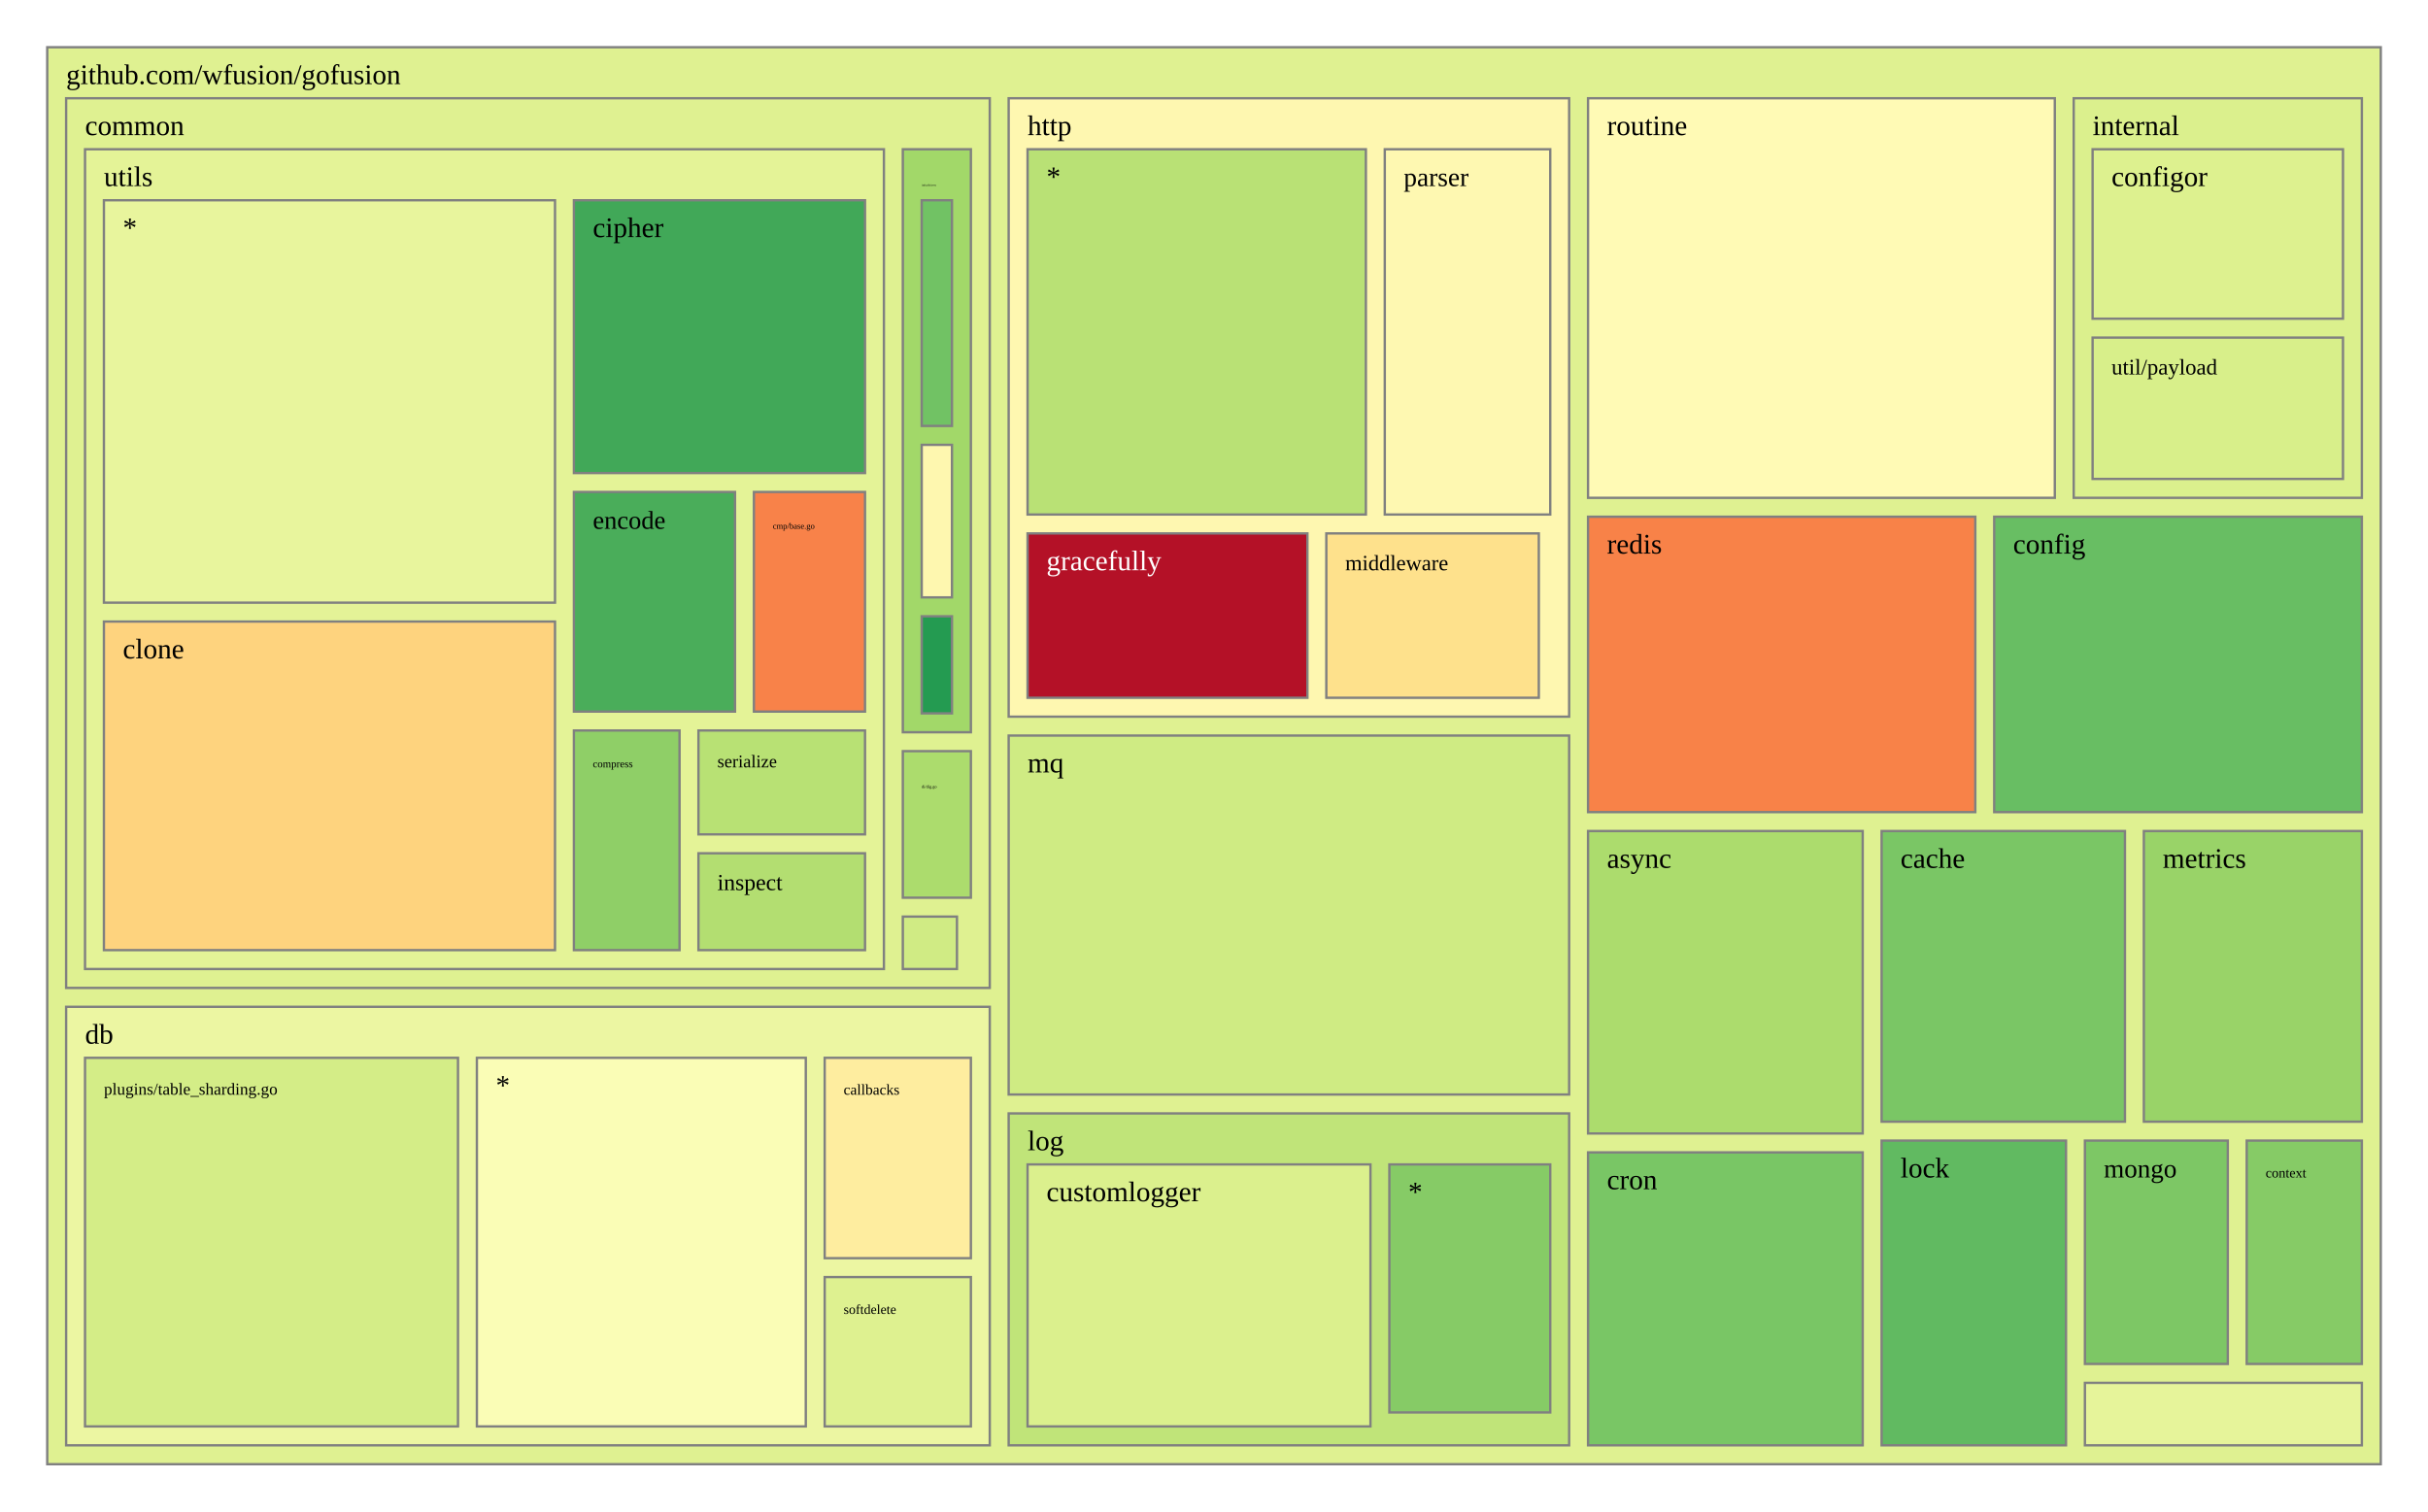
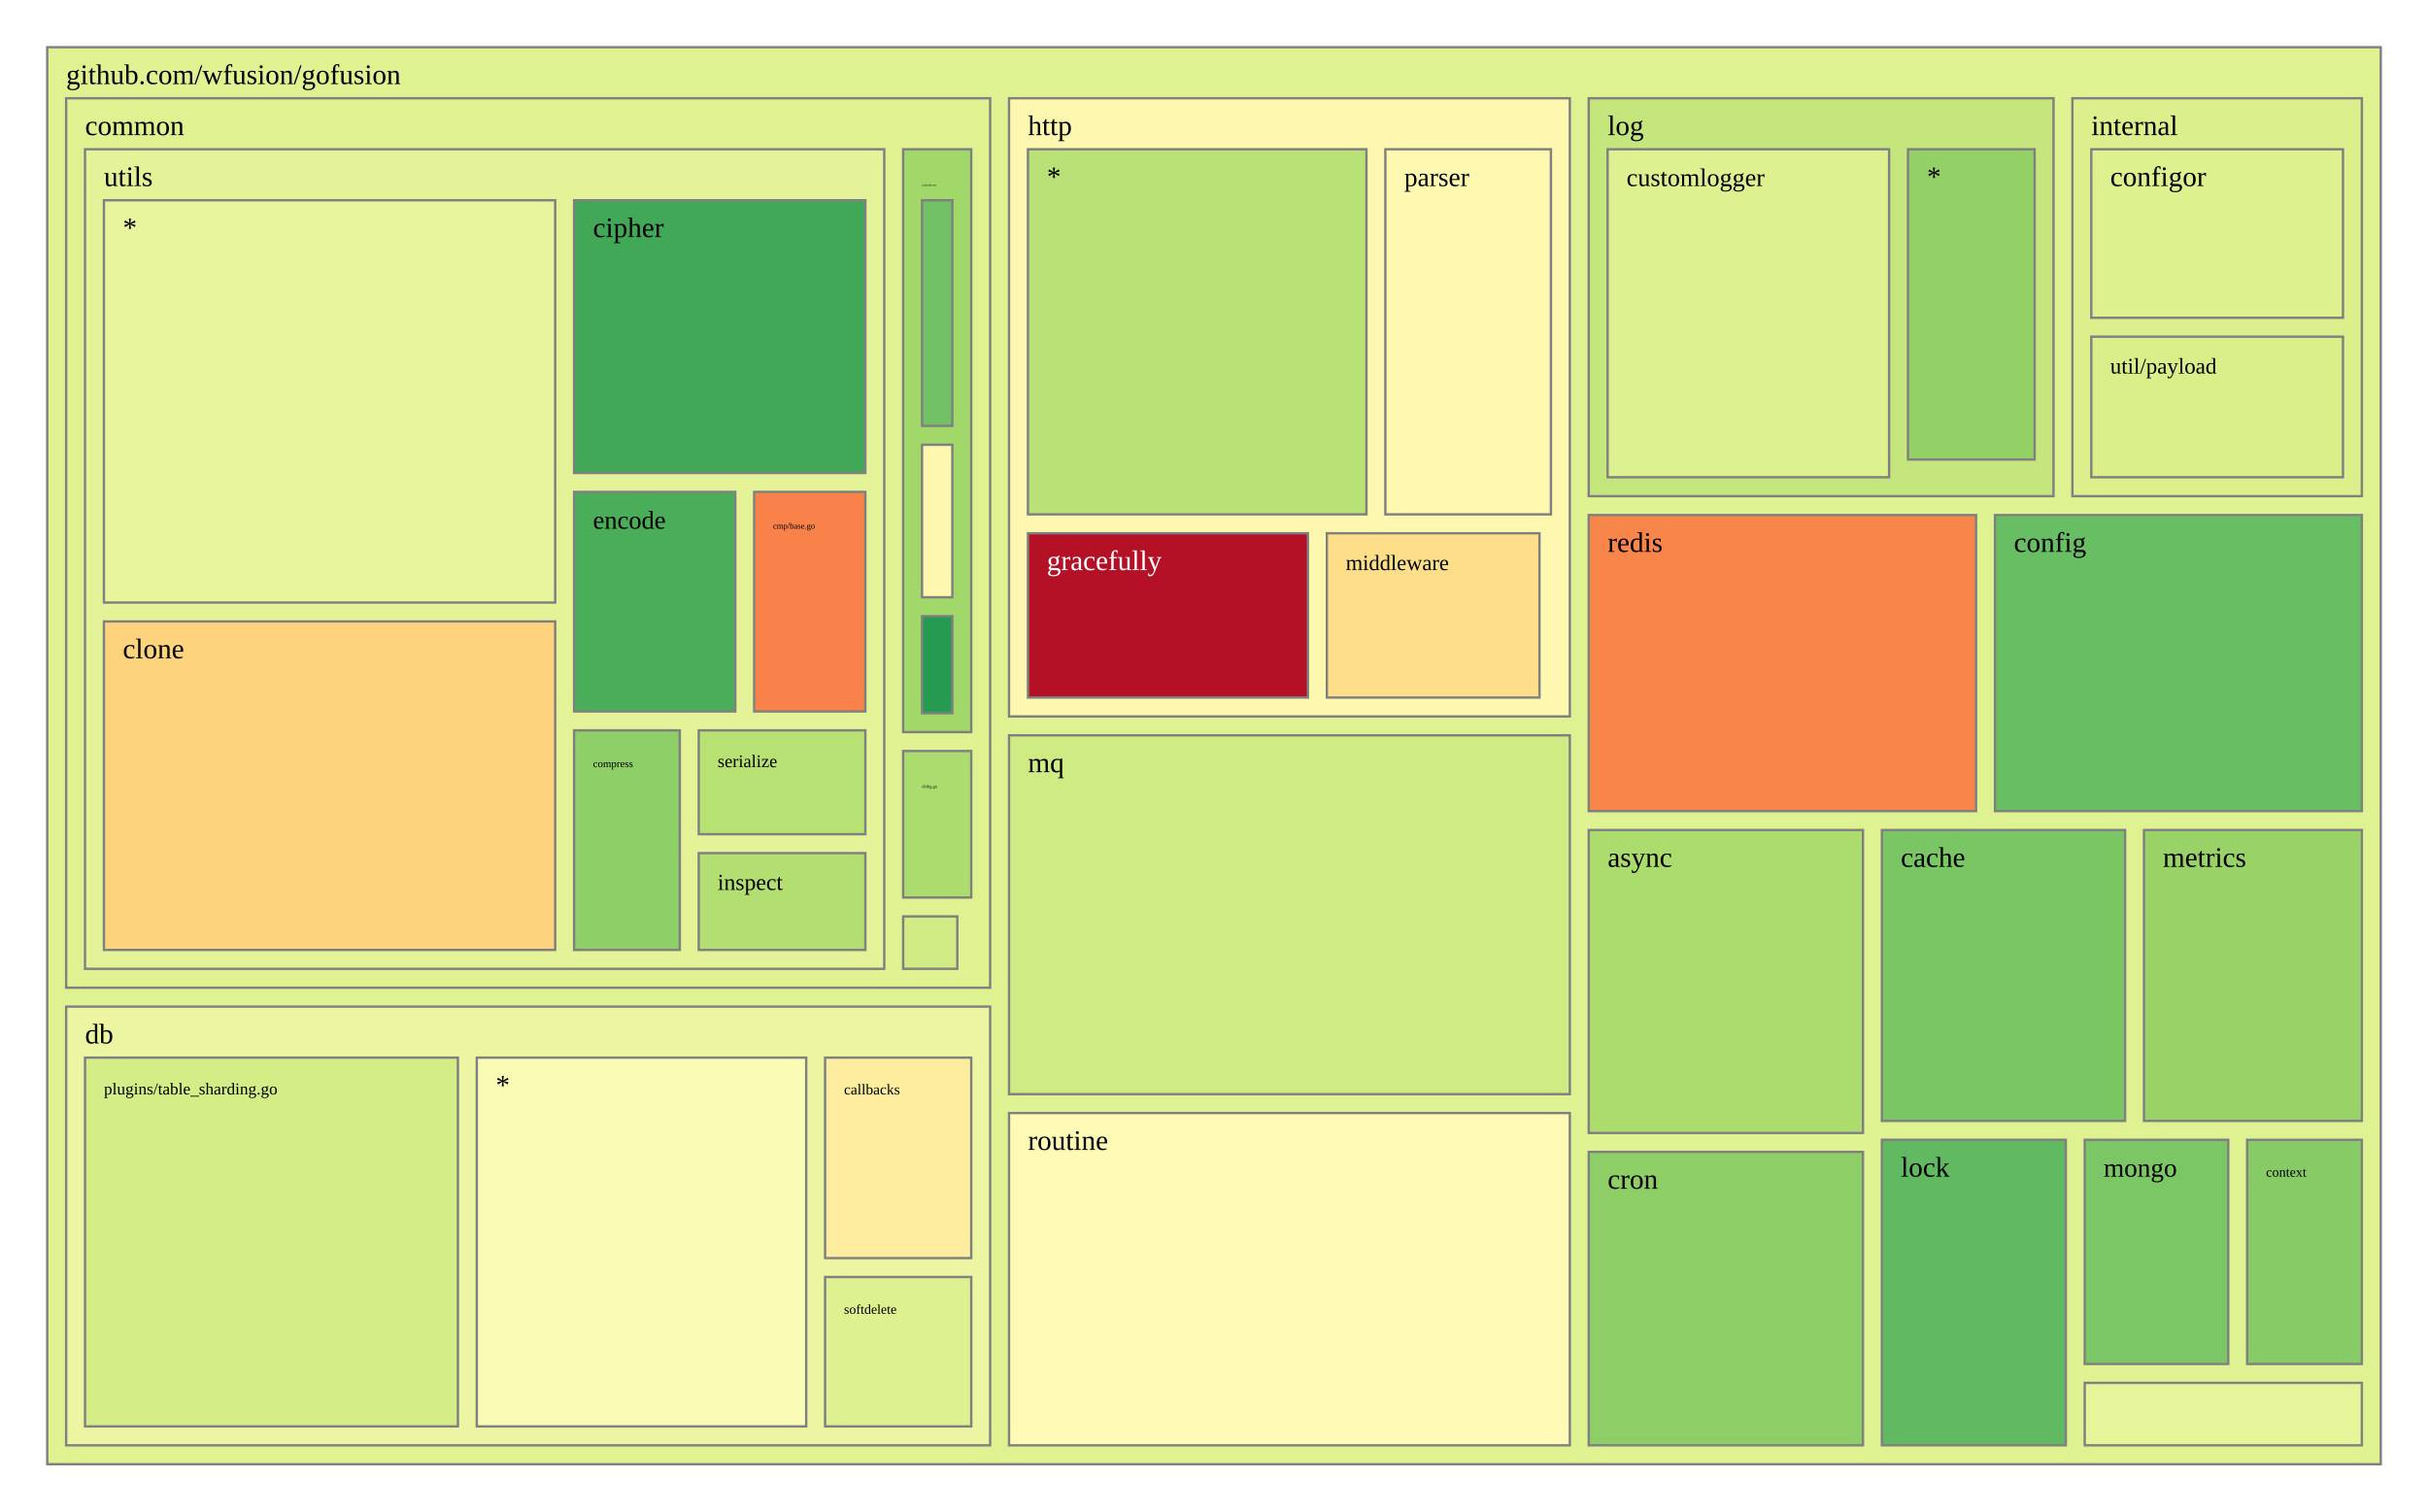
<svg xmlns="http://www.w3.org/2000/svg" viewBox="0 0 1028 640" style="background: white none repeat scroll 0% 0%;">
  <g>
-     <rect x="20" y="20" width="988" height="600" style="fill: rgba(223, 241, 145, 65535);opacity:1;fill-opacity:1;stroke:rgba(128,128,128,65535);stroke-width:1px;stroke-opacity:1;" />
+     <rect x="20" y="20" width="988" height="600" style="fill: rgba(223, 242, 146, 65535);opacity:1;fill-opacity:1;stroke:rgba(128,128,128,65535);stroke-width:1px;stroke-opacity:1;" />
    <text data-notex="1" text-anchor="start" transform="translate(28,35.6) scale(1)" style="font-family: Open Sans, verdana, arial, sans-serif !important; font-size: 12px; fill: rgb(0, 0, 0, 65535); fill-opacity: 1; white-space: pre;" data-math="N">github.com/wfusion/gofusion</text>
  </g>
  <g>
-     <rect x="672.367" y="351.884" width="116.295" height="128.077" style="fill: rgba(172, 220, 109, 65535);opacity:1;fill-opacity:1;stroke:rgba(128,128,128,65535);stroke-width:1px;stroke-opacity:1;" />
-     <text data-notex="1" text-anchor="start" transform="translate(680.3669,367.4844) scale(1)" style="font-family: Open Sans, verdana, arial, sans-serif !important; font-size: 12px; fill: rgb(0, 0, 0, 65535); fill-opacity: 1; white-space: pre;" data-math="N">async</text>
+     <rect x="672.655" y="351.457" width="116.119" height="128.294" style="fill: rgba(172, 220, 109, 65535);opacity:1;fill-opacity:1;stroke:rgba(128,128,128,65535);stroke-width:1px;stroke-opacity:1;" />
+     <text data-notex="1" text-anchor="start" transform="translate(680.6546,367.0571) scale(1)" style="font-family: Open Sans, verdana, arial, sans-serif !important; font-size: 12px; fill: rgb(0, 0, 0, 65535); fill-opacity: 1; white-space: pre;" data-math="N">async</text>
  </g>
  <g>
-     <rect x="796.662" y="351.884" width="103.029" height="123.089" style="fill: rgba(122, 198, 101, 65535);opacity:1;fill-opacity:1;stroke:rgba(128,128,128,65535);stroke-width:1px;stroke-opacity:1;" />
-     <text data-notex="1" text-anchor="start" transform="translate(804.6616,367.4844) scale(1)" style="font-family: Open Sans, verdana, arial, sans-serif !important; font-size: 12px; fill: rgb(0, 0, 0, 65535); fill-opacity: 1; white-space: pre;" data-math="N">cache</text>
+     <rect x="796.774" y="351.457" width="102.97" height="123.182" style="fill: rgba(122, 198, 101, 65535);opacity:1;fill-opacity:1;stroke:rgba(128,128,128,65535);stroke-width:1px;stroke-opacity:1;" />
+     <text data-notex="1" text-anchor="start" transform="translate(804.7735,367.0571) scale(1)" style="font-family: Open Sans, verdana, arial, sans-serif !important; font-size: 12px; fill: rgb(0, 0, 0, 65535); fill-opacity: 1; white-space: pre;" data-math="N">cache</text>
  </g>
  <g>
-     <rect x="28" y="41.6" width="391.063" height="376.72" style="fill: rgba(223, 241, 145, 65535);opacity:1;fill-opacity:1;stroke:rgba(128,128,128,65535);stroke-width:1px;stroke-opacity:1;" />
+     <rect x="28" y="41.6" width="391.221" height="376.636" style="fill: rgba(223, 241, 145, 65535);opacity:1;fill-opacity:1;stroke:rgba(128,128,128,65535);stroke-width:1px;stroke-opacity:1;" />
    <text data-notex="1" text-anchor="start" transform="translate(36,57.2) scale(1)" style="font-family: Open Sans, verdana, arial, sans-serif !important; font-size: 12px; fill: rgb(0, 0, 0, 65535); fill-opacity: 1; white-space: pre;" data-math="N">common</text>
  </g>
  <g>
-     <rect x="844.332" y="218.799" width="155.668" height="125.086" style="fill: rgba(104, 190, 99, 65535);opacity:1;fill-opacity:1;stroke:rgba(128,128,128,65535);stroke-width:1px;stroke-opacity:1;" />
-     <text data-notex="1" text-anchor="start" transform="translate(852.3317,234.3986) scale(1)" style="font-family: Open Sans, verdana, arial, sans-serif !important; font-size: 12px; fill: rgb(0, 0, 0, 65535); fill-opacity: 1; white-space: pre;" data-math="N">config</text>
+     <rect x="844.656" y="218.084" width="155.344" height="125.373" style="fill: rgba(104, 190, 99, 65535);opacity:1;fill-opacity:1;stroke:rgba(128,128,128,65535);stroke-width:1px;stroke-opacity:1;" />
+     <text data-notex="1" text-anchor="start" transform="translate(852.6556,233.6839) scale(1)" style="font-family: Open Sans, verdana, arial, sans-serif !important; font-size: 12px; fill: rgb(0, 0, 0, 65535); fill-opacity: 1; white-space: pre;" data-math="N">config</text>
  </g>
  <g>
-     <rect x="951.239" y="482.974" width="48.761" height="94.569" style="fill: rgba(134, 203, 102, 65535);opacity:1;fill-opacity:1;stroke:rgba(128,128,128,65535);stroke-width:1px;stroke-opacity:1;" />
-     <text data-notex="1" text-anchor="start" transform="translate(959.2394,498.5737) scale(0.487508)" style="font-family: Open Sans, verdana, arial, sans-serif !important; font-size: 12px; fill: rgb(0, 0, 0, 65535); fill-opacity: 1; white-space: pre;" data-math="N">context</text>
+     <rect x="951.423" y="482.639" width="48.577" height="94.921" style="fill: rgba(134, 203, 102, 65535);opacity:1;fill-opacity:1;stroke:rgba(128,128,128,65535);stroke-width:1px;stroke-opacity:1;" />
+     <text data-notex="1" text-anchor="start" transform="translate(959.4231,498.2391) scale(0.484776)" style="font-family: Open Sans, verdana, arial, sans-serif !important; font-size: 12px; fill: rgb(0, 0, 0, 65535); fill-opacity: 1; white-space: pre;" data-math="N">context</text>
  </g>
  <g>
-     <rect x="672.367" y="487.961" width="116.295" height="124.039" style="fill: rgba(121, 198, 101, 65535);opacity:1;fill-opacity:1;stroke:rgba(128,128,128,65535);stroke-width:1px;stroke-opacity:1;" />
-     <text data-notex="1" text-anchor="start" transform="translate(680.3669,503.5611) scale(1)" style="font-family: Open Sans, verdana, arial, sans-serif !important; font-size: 12px; fill: rgb(0, 0, 0, 65535); fill-opacity: 1; white-space: pre;" data-math="N">cron</text>
+     <rect x="672.655" y="487.751" width="116.119" height="124.249" style="fill: rgba(141, 206, 103, 65535);opacity:1;fill-opacity:1;stroke:rgba(128,128,128,65535);stroke-width:1px;stroke-opacity:1;" />
+     <text data-notex="1" text-anchor="start" transform="translate(680.6546,503.3507) scale(1)" style="font-family: Open Sans, verdana, arial, sans-serif !important; font-size: 12px; fill: rgb(0, 0, 0, 65535); fill-opacity: 1; white-space: pre;" data-math="N">cron</text>
  </g>
  <g>
-     <rect x="28" y="426.32" width="391.063" height="185.68" style="fill: rgba(236, 246, 162, 65535);opacity:1;fill-opacity:1;stroke:rgba(128,128,128,65535);stroke-width:1px;stroke-opacity:1;" />
-     <text data-notex="1" text-anchor="start" transform="translate(36,441.9196) scale(1)" style="font-family: Open Sans, verdana, arial, sans-serif !important; font-size: 12px; fill: rgb(0, 0, 0, 65535); fill-opacity: 1; white-space: pre;" data-math="N">db</text>
+     <rect x="28" y="426.236" width="391.221" height="185.764" style="fill: rgba(236, 246, 162, 65535);opacity:1;fill-opacity:1;stroke:rgba(128,128,128,65535);stroke-width:1px;stroke-opacity:1;" />
+     <text data-notex="1" text-anchor="start" transform="translate(36,441.836) scale(1)" style="font-family: Open Sans, verdana, arial, sans-serif !important; font-size: 12px; fill: rgb(0, 0, 0, 65535); fill-opacity: 1; white-space: pre;" data-math="N">db</text>
  </g>
  <g>
-     <rect x="427.063" y="41.6" width="237.304" height="261.865" style="fill: rgba(254, 247, 176, 65535);opacity:1;fill-opacity:1;stroke:rgba(128,128,128,65535);stroke-width:1px;stroke-opacity:1;" />
-     <text data-notex="1" text-anchor="start" transform="translate(435.0632,57.2) scale(1)" style="font-family: Open Sans, verdana, arial, sans-serif !important; font-size: 12px; fill: rgb(0, 0, 0, 65535); fill-opacity: 1; white-space: pre;" data-math="N">http</text>
+     <rect x="427.221" y="41.6" width="237.434" height="261.77" style="fill: rgba(254, 247, 176, 65535);opacity:1;fill-opacity:1;stroke:rgba(128,128,128,65535);stroke-width:1px;stroke-opacity:1;" />
+     <text data-notex="1" text-anchor="start" transform="translate(435.2207,57.2) scale(1)" style="font-family: Open Sans, verdana, arial, sans-serif !important; font-size: 12px; fill: rgb(0, 0, 0, 65535); fill-opacity: 1; white-space: pre;" data-math="N">http</text>
  </g>
  <g>
-     <rect x="882.735" y="585.543" width="117.265" height="26.457" style="fill: rgba(230, 244, 154, 65535);opacity:1;fill-opacity:1;stroke:rgba(128,128,128,65535);stroke-width:1px;stroke-opacity:1;" />
+     <rect x="882.653" y="585.56" width="117.347" height="26.44" style="fill: rgba(230, 244, 154, 65535);opacity:1;fill-opacity:1;stroke:rgba(128,128,128,65535);stroke-width:1px;stroke-opacity:1;" />
  </g>
  <g>
-     <rect x="877.995" y="41.6" width="122.005" height="169.199" style="fill: rgba(219, 240, 141, 65535);opacity:1;fill-opacity:1;stroke:rgba(128,128,128,65535);stroke-width:1px;stroke-opacity:1;" />
-     <text data-notex="1" text-anchor="start" transform="translate(885.9953,57.2) scale(1)" style="font-family: Open Sans, verdana, arial, sans-serif !important; font-size: 12px; fill: rgb(0, 0, 0, 65535); fill-opacity: 1; white-space: pre;" data-math="N">internal</text>
+     <rect x="877.446" y="41.6" width="122.554" height="168.484" style="fill: rgba(219, 240, 141, 65535);opacity:1;fill-opacity:1;stroke:rgba(128,128,128,65535);stroke-width:1px;stroke-opacity:1;" />
+     <text data-notex="1" text-anchor="start" transform="translate(885.4457,57.2) scale(1)" style="font-family: Open Sans, verdana, arial, sans-serif !important; font-size: 12px; fill: rgb(0, 0, 0, 65535); fill-opacity: 1; white-space: pre;" data-math="N">internal</text>
  </g>
  <g>
-     <rect x="796.662" y="482.974" width="78.074" height="129.026" style="fill: rgba(97, 186, 97, 65535);opacity:1;fill-opacity:1;stroke:rgba(128,128,128,65535);stroke-width:1px;stroke-opacity:1;" />
-     <text data-notex="1" text-anchor="start" transform="translate(804.6616,498.5737) scale(1)" style="font-family: Open Sans, verdana, arial, sans-serif !important; font-size: 12px; fill: rgb(0, 0, 0, 65535); fill-opacity: 1; white-space: pre;" data-math="N">lock</text>
+     <rect x="796.774" y="482.639" width="77.879" height="129.361" style="fill: rgba(97, 186, 97, 65535);opacity:1;fill-opacity:1;stroke:rgba(128,128,128,65535);stroke-width:1px;stroke-opacity:1;" />
+     <text data-notex="1" text-anchor="start" transform="translate(804.7735,498.2391) scale(1)" style="font-family: Open Sans, verdana, arial, sans-serif !important; font-size: 12px; fill: rgb(0, 0, 0, 65535); fill-opacity: 1; white-space: pre;" data-math="N">lock</text>
  </g>
  <g>
-     <rect x="427.063" y="471.461" width="237.304" height="140.539" style="fill: rgba(192, 228, 121, 65535);opacity:1;fill-opacity:1;stroke:rgba(128,128,128,65535);stroke-width:1px;stroke-opacity:1;" />
-     <text data-notex="1" text-anchor="start" transform="translate(435.0632,487.0615) scale(1)" style="font-family: Open Sans, verdana, arial, sans-serif !important; font-size: 12px; fill: rgb(0, 0, 0, 65535); fill-opacity: 1; white-space: pre;" data-math="N">log</text>
+     <rect x="672.655" y="41.6" width="196.791" height="168.484" style="fill: rgba(197, 230, 125, 65535);opacity:1;fill-opacity:1;stroke:rgba(128,128,128,65535);stroke-width:1px;stroke-opacity:1;" />
+     <text data-notex="1" text-anchor="start" transform="translate(680.6546,57.2) scale(1)" style="font-family: Open Sans, verdana, arial, sans-serif !important; font-size: 12px; fill: rgb(0, 0, 0, 65535); fill-opacity: 1; white-space: pre;" data-math="N">log</text>
  </g>
  <g>
-     <rect x="907.691" y="351.884" width="92.309" height="123.089" style="fill: rgba(153, 211, 104, 65535);opacity:1;fill-opacity:1;stroke:rgba(128,128,128,65535);stroke-width:1px;stroke-opacity:1;" />
-     <text data-notex="1" text-anchor="start" transform="translate(915.6908,367.4844) scale(1)" style="font-family: Open Sans, verdana, arial, sans-serif !important; font-size: 12px; fill: rgb(0, 0, 0, 65535); fill-opacity: 1; white-space: pre;" data-math="N">metrics</text>
+     <rect x="907.744" y="351.457" width="92.256" height="123.182" style="fill: rgba(153, 211, 104, 65535);opacity:1;fill-opacity:1;stroke:rgba(128,128,128,65535);stroke-width:1px;stroke-opacity:1;" />
+     <text data-notex="1" text-anchor="start" transform="translate(915.744,367.0571) scale(1)" style="font-family: Open Sans, verdana, arial, sans-serif !important; font-size: 12px; fill: rgb(0, 0, 0, 65535); fill-opacity: 1; white-space: pre;" data-math="N">metrics</text>
  </g>
  <g>
-     <rect x="882.735" y="482.974" width="60.504" height="94.569" style="fill: rgba(125, 199, 101, 65535);opacity:1;fill-opacity:1;stroke:rgba(128,128,128,65535);stroke-width:1px;stroke-opacity:1;" />
-     <text data-notex="1" text-anchor="start" transform="translate(890.7353,498.5737) scale(0.927169)" style="font-family: Open Sans, verdana, arial, sans-serif !important; font-size: 12px; fill: rgb(0, 0, 0, 65535); fill-opacity: 1; white-space: pre;" data-math="N">mongo</text>
+     <rect x="882.653" y="482.639" width="60.77" height="94.921" style="fill: rgba(124, 199, 101, 65535);opacity:1;fill-opacity:1;stroke:rgba(128,128,128,65535);stroke-width:1px;stroke-opacity:1;" />
+     <text data-notex="1" text-anchor="start" transform="translate(890.6528,498.2391) scale(0.932714)" style="font-family: Open Sans, verdana, arial, sans-serif !important; font-size: 12px; fill: rgb(0, 0, 0, 65535); fill-opacity: 1; white-space: pre;" data-math="N">mongo</text>
  </g>
  <g>
-     <rect x="427.063" y="311.465" width="237.304" height="151.996" style="fill: rgba(207, 235, 131, 65535);opacity:1;fill-opacity:1;stroke:rgba(128,128,128,65535);stroke-width:1px;stroke-opacity:1;" />
-     <text data-notex="1" text-anchor="start" transform="translate(435.0632,327.0654) scale(1)" style="font-family: Open Sans, verdana, arial, sans-serif !important; font-size: 12px; fill: rgb(0, 0, 0, 65535); fill-opacity: 1; white-space: pre;" data-math="N">mq</text>
+     <rect x="427.221" y="311.37" width="237.434" height="151.939" style="fill: rgba(207, 235, 131, 65535);opacity:1;fill-opacity:1;stroke:rgba(128,128,128,65535);stroke-width:1px;stroke-opacity:1;" />
+     <text data-notex="1" text-anchor="start" transform="translate(435.2207,326.97) scale(1)" style="font-family: Open Sans, verdana, arial, sans-serif !important; font-size: 12px; fill: rgb(0, 0, 0, 65535); fill-opacity: 1; white-space: pre;" data-math="N">mq</text>
  </g>
  <g>
-     <rect x="672.367" y="218.799" width="163.965" height="125.086" style="fill: rgba(248, 130, 72, 65535);opacity:1;fill-opacity:1;stroke:rgba(128,128,128,65535);stroke-width:1px;stroke-opacity:1;" />
-     <text data-notex="1" text-anchor="start" transform="translate(680.3669,234.3986) scale(1)" style="font-family: Open Sans, verdana, arial, sans-serif !important; font-size: 12px; fill: rgb(0, 0, 0, 65535); fill-opacity: 1; white-space: pre;" data-math="N">redis</text>
+     <rect x="672.655" y="218.084" width="164.001" height="125.373" style="fill: rgba(248, 133, 73, 65535);opacity:1;fill-opacity:1;stroke:rgba(128,128,128,65535);stroke-width:1px;stroke-opacity:1;" />
+     <text data-notex="1" text-anchor="start" transform="translate(680.6546,233.6839) scale(1)" style="font-family: Open Sans, verdana, arial, sans-serif !important; font-size: 12px; fill: rgb(0, 0, 0, 65535); fill-opacity: 1; white-space: pre;" data-math="N">redis</text>
  </g>
  <g>
-     <rect x="672.367" y="41.6" width="197.628" height="169.199" style="fill: rgba(255, 250, 181, 65535);opacity:1;fill-opacity:1;stroke:rgba(128,128,128,65535);stroke-width:1px;stroke-opacity:1;" />
-     <text data-notex="1" text-anchor="start" transform="translate(680.3669,57.2) scale(1)" style="font-family: Open Sans, verdana, arial, sans-serif !important; font-size: 12px; fill: rgb(0, 0, 0, 65535); fill-opacity: 1; white-space: pre;" data-math="N">routine</text>
+     <rect x="427.221" y="471.309" width="237.434" height="140.691" style="fill: rgba(255, 250, 181, 65535);opacity:1;fill-opacity:1;stroke:rgba(128,128,128,65535);stroke-width:1px;stroke-opacity:1;" />
+     <text data-notex="1" text-anchor="start" transform="translate(435.2207,486.9095) scale(1)" style="font-family: Open Sans, verdana, arial, sans-serif !important; font-size: 12px; fill: rgb(0, 0, 0, 65535); fill-opacity: 1; white-space: pre;" data-math="N">routine</text>
  </g>
  <g>
-     <rect x="382.247" y="318.065" width="28.816" height="62.058" style="fill: rgba(172, 220, 109, 65535);opacity:1;fill-opacity:1;stroke:rgba(128,128,128,65535);stroke-width:1px;stroke-opacity:1;" />
-     <text data-notex="1" text-anchor="start" transform="translate(390.2471,333.6648) scale(0.148335)" style="font-family: Open Sans, verdana, arial, sans-serif !important; font-size: 12px; fill: rgb(0, 0, 0, 65535); fill-opacity: 1; white-space: pre;" data-math="N">di/dig.go</text>
+     <rect x="382.389" y="318.005" width="28.831" height="62.041" style="fill: rgba(172, 220, 109, 65535);opacity:1;fill-opacity:1;stroke:rgba(128,128,128,65535);stroke-width:1px;stroke-opacity:1;" />
+     <text data-notex="1" text-anchor="start" transform="translate(390.3894,333.6047) scale(0.14851)" style="font-family: Open Sans, verdana, arial, sans-serif !important; font-size: 12px; fill: rgb(0, 0, 0, 65535); fill-opacity: 1; white-space: pre;" data-math="N">di/dig.go</text>
  </g>
  <g>
-     <rect x="382.247" y="388.122" width="22.926" height="22.197" style="fill: rgba(208, 235, 132, 65535);opacity:1;fill-opacity:1;stroke:rgba(128,128,128,65535);stroke-width:1px;stroke-opacity:1;" />
+     <rect x="382.389" y="388.046" width="22.938" height="22.19" style="fill: rgba(208, 235, 132, 65535);opacity:1;fill-opacity:1;stroke:rgba(128,128,128,65535);stroke-width:1px;stroke-opacity:1;" />
  </g>
  <g>
-     <rect x="382.247" y="63.2" width="28.816" height="246.865" style="fill: rgba(162, 216, 105, 65535);opacity:1;fill-opacity:1;stroke:rgba(128,128,128,65535);stroke-width:1px;stroke-opacity:1;" />
-     <text data-notex="1" text-anchor="start" transform="translate(390.2471,78.8) scale(0.102693)" style="font-family: Open Sans, verdana, arial, sans-serif !important; font-size: 12px; fill: rgb(0, 0, 0, 65535); fill-opacity: 1; white-space: pre;" data-math="N">infra/drivers</text>
+     <rect x="382.389" y="63.2" width="28.831" height="246.805" style="fill: rgba(162, 216, 105, 65535);opacity:1;fill-opacity:1;stroke:rgba(128,128,128,65535);stroke-width:1px;stroke-opacity:1;" />
+     <text data-notex="1" text-anchor="start" transform="translate(390.3894,78.8) scale(0.102815)" style="font-family: Open Sans, verdana, arial, sans-serif !important; font-size: 12px; fill: rgb(0, 0, 0, 65535); fill-opacity: 1; white-space: pre;" data-math="N">infra/drivers</text>
  </g>
  <g>
-     <rect x="36" y="63.2" width="338.247" height="347.12" style="fill: rgba(228, 243, 151, 65535);opacity:1;fill-opacity:1;stroke:rgba(128,128,128,65535);stroke-width:1px;stroke-opacity:1;" />
+     <rect x="36" y="63.2" width="338.389" height="347.036" style="fill: rgba(228, 243, 151, 65535);opacity:1;fill-opacity:1;stroke:rgba(128,128,128,65535);stroke-width:1px;stroke-opacity:1;" />
    <text data-notex="1" text-anchor="start" transform="translate(44,78.8) scale(1)" style="font-family: Open Sans, verdana, arial, sans-serif !important; font-size: 12px; fill: rgb(0, 0, 0, 65535); fill-opacity: 1; white-space: pre;" data-math="N">utils</text>
  </g>
  <g>
-     <rect x="349.167" y="447.92" width="61.897" height="84.843" style="fill: rgba(254, 237, 159, 65535);opacity:1;fill-opacity:1;stroke:rgba(128,128,128,65535);stroke-width:1px;stroke-opacity:1;" />
-     <text data-notex="1" text-anchor="start" transform="translate(357.1666,463.5196) scale(0.531211)" style="font-family: Open Sans, verdana, arial, sans-serif !important; font-size: 12px; fill: rgb(0, 0, 0, 65535); fill-opacity: 1; white-space: pre;" data-math="N">callbacks</text>
+     <rect x="349.341" y="447.836" width="61.88" height="84.89" style="fill: rgba(254, 237, 159, 65535);opacity:1;fill-opacity:1;stroke:rgba(128,128,128,65535);stroke-width:1px;stroke-opacity:1;" />
+     <text data-notex="1" text-anchor="start" transform="translate(357.3407,463.436) scale(0.531018)" style="font-family: Open Sans, verdana, arial, sans-serif !important; font-size: 12px; fill: rgb(0, 0, 0, 65535); fill-opacity: 1; white-space: pre;" data-math="N">callbacks</text>
  </g>
  <g>
-     <rect x="36" y="447.92" width="157.911" height="156.08" style="fill: rgba(212, 237, 135, 65535);opacity:1;fill-opacity:1;stroke:rgba(128,128,128,65535);stroke-width:1px;stroke-opacity:1;" />
-     <text data-notex="1" text-anchor="start" transform="translate(44,463.5196) scale(0.591296)" style="font-family: Open Sans, verdana, arial, sans-serif !important; font-size: 12px; fill: rgb(0, 0, 0, 65535); fill-opacity: 1; white-space: pre;" data-math="N">plugins/table_sharding.go</text>
+     <rect x="36" y="447.836" width="157.872" height="156.164" style="fill: rgba(212, 237, 135, 65535);opacity:1;fill-opacity:1;stroke:rgba(128,128,128,65535);stroke-width:1px;stroke-opacity:1;" />
+     <text data-notex="1" text-anchor="start" transform="translate(44,463.436) scale(0.591132)" style="font-family: Open Sans, verdana, arial, sans-serif !important; font-size: 12px; fill: rgb(0, 0, 0, 65535); fill-opacity: 1; white-space: pre;" data-math="N">plugins/table_sharding.go</text>
  </g>
  <g>
-     <rect x="349.167" y="540.762" width="61.897" height="63.238" style="fill: rgba(222, 241, 144, 65535);opacity:1;fill-opacity:1;stroke:rgba(128,128,128,65535);stroke-width:1px;stroke-opacity:1;" />
-     <text data-notex="1" text-anchor="start" transform="translate(357.1666,556.3623) scale(0.47809)" style="font-family: Open Sans, verdana, arial, sans-serif !important; font-size: 12px; fill: rgb(0, 0, 0, 65535); fill-opacity: 1; white-space: pre;" data-math="N">softdelete</text>
+     <rect x="349.341" y="540.726" width="61.88" height="63.274" style="fill: rgba(222, 241, 144, 65535);opacity:1;fill-opacity:1;stroke:rgba(128,128,128,65535);stroke-width:1px;stroke-opacity:1;" />
+     <text data-notex="1" text-anchor="start" transform="translate(357.3407,556.326) scale(0.477916)" style="font-family: Open Sans, verdana, arial, sans-serif !important; font-size: 12px; fill: rgb(0, 0, 0, 65535); fill-opacity: 1; white-space: pre;" data-math="N">softdelete</text>
  </g>
  <g>
-     <rect x="201.911" y="447.92" width="139.255" height="156.08" style="fill: rgba(250, 253, 182, 65535);opacity:1;fill-opacity:1;stroke:rgba(128,128,128,65535);stroke-width:1px;stroke-opacity:1;" />
-     <text data-notex="1" text-anchor="start" transform="translate(209.9111,463.5196) scale(1)" style="font-family: Open Sans, verdana, arial, sans-serif !important; font-size: 12px; fill: rgb(0, 0, 0, 65535); fill-opacity: 1; white-space: pre;" data-math="N">*</text>
+     <rect x="201.872" y="447.836" width="139.469" height="156.164" style="fill: rgba(250, 252, 182, 65535);opacity:1;fill-opacity:1;stroke:rgba(128,128,128,65535);stroke-width:1px;stroke-opacity:1;" />
+     <text data-notex="1" text-anchor="start" transform="translate(209.8716,463.436) scale(1)" style="font-family: Open Sans, verdana, arial, sans-serif !important; font-size: 12px; fill: rgb(0, 0, 0, 65535); fill-opacity: 1; white-space: pre;" data-math="N">*</text>
  </g>
  <g>
-     <rect x="435.063" y="225.866" width="118.494" height="69.599" style="fill: rgba(180, 17, 39, 65535);opacity:1;fill-opacity:1;stroke:rgba(128,128,128,65535);stroke-width:1px;stroke-opacity:1;" />
-     <text data-notex="1" text-anchor="start" transform="translate(443.0632,241.4664) scale(1)" style="font-family: Open Sans, verdana, arial, sans-serif !important; font-size: 12px; fill: rgb(255, 255, 255, 65535); fill-opacity: 1; white-space: pre;" data-math="N">gracefully</text>
+     <rect x="435.221" y="225.802" width="118.566" height="69.568" style="fill: rgba(180, 17, 39, 65535);opacity:1;fill-opacity:1;stroke:rgba(128,128,128,65535);stroke-width:1px;stroke-opacity:1;" />
+     <text data-notex="1" text-anchor="start" transform="translate(443.2207,241.4018) scale(1)" style="font-family: Open Sans, verdana, arial, sans-serif !important; font-size: 12px; fill: rgb(255, 255, 255, 65535); fill-opacity: 1; white-space: pre;" data-math="N">gracefully</text>
  </g>
  <g>
-     <rect x="561.557" y="225.866" width="89.965" height="69.599" style="fill: rgba(254, 225, 140, 65535);opacity:1;fill-opacity:1;stroke:rgba(128,128,128,65535);stroke-width:1px;stroke-opacity:1;" />
-     <text data-notex="1" text-anchor="start" transform="translate(569.557,241.4664) scale(0.770473)" style="font-family: Open Sans, verdana, arial, sans-serif !important; font-size: 12px; fill: rgb(0, 0, 0, 65535); fill-opacity: 1; white-space: pre;" data-math="N">middleware</text>
+     <rect x="561.786" y="225.802" width="90.021" height="69.568" style="fill: rgba(254, 222, 137, 65535);opacity:1;fill-opacity:1;stroke:rgba(128,128,128,65535);stroke-width:1px;stroke-opacity:1;" />
+     <text data-notex="1" text-anchor="start" transform="translate(569.7864,241.4018) scale(0.771053)" style="font-family: Open Sans, verdana, arial, sans-serif !important; font-size: 12px; fill: rgb(0, 0, 0, 65535); fill-opacity: 1; white-space: pre;" data-math="N">middleware</text>
  </g>
  <g>
-     <rect x="586.306" y="63.2" width="70.061" height="154.666" style="fill: rgba(254, 248, 177, 65535);opacity:1;fill-opacity:1;stroke:rgba(128,128,128,65535);stroke-width:1px;stroke-opacity:1;" />
-     <text data-notex="1" text-anchor="start" transform="translate(594.3061,78.8) scale(0.938556)" style="font-family: Open Sans, verdana, arial, sans-serif !important; font-size: 12px; fill: rgb(0, 0, 0, 65535); fill-opacity: 1; white-space: pre;" data-math="N">parser</text>
+     <rect x="586.549" y="63.2" width="70.105" height="154.602" style="fill: rgba(254, 248, 177, 65535);opacity:1;fill-opacity:1;stroke:rgba(128,128,128,65535);stroke-width:1px;stroke-opacity:1;" />
+     <text data-notex="1" text-anchor="start" transform="translate(594.5495,78.8) scale(0.939326)" style="font-family: Open Sans, verdana, arial, sans-serif !important; font-size: 12px; fill: rgb(0, 0, 0, 65535); fill-opacity: 1; white-space: pre;" data-math="N">parser</text>
  </g>
  <g>
-     <rect x="435.063" y="63.2" width="143.243" height="154.666" style="fill: rgba(185, 225, 117, 65535);opacity:1;fill-opacity:1;stroke:rgba(128,128,128,65535);stroke-width:1px;stroke-opacity:1;" />
-     <text data-notex="1" text-anchor="start" transform="translate(443.0632,78.8) scale(1)" style="font-family: Open Sans, verdana, arial, sans-serif !important; font-size: 12px; fill: rgb(0, 0, 0, 65535); fill-opacity: 1; white-space: pre;" data-math="N">*</text>
+     <rect x="435.221" y="63.2" width="143.329" height="154.602" style="fill: rgba(185, 225, 117, 65535);opacity:1;fill-opacity:1;stroke:rgba(128,128,128,65535);stroke-width:1px;stroke-opacity:1;" />
+     <text data-notex="1" text-anchor="start" transform="translate(443.2207,78.8) scale(1)" style="font-family: Open Sans, verdana, arial, sans-serif !important; font-size: 12px; fill: rgb(0, 0, 0, 65535); fill-opacity: 1; white-space: pre;" data-math="N">*</text>
  </g>
  <g>
-     <rect x="885.995" y="63.2" width="106.005" height="71.748" style="fill: rgba(221, 241, 143, 65535);opacity:1;fill-opacity:1;stroke:rgba(128,128,128,65535);stroke-width:1px;stroke-opacity:1;" />
-     <text data-notex="1" text-anchor="start" transform="translate(893.9953,78.8) scale(1)" style="font-family: Open Sans, verdana, arial, sans-serif !important; font-size: 12px; fill: rgb(0, 0, 0, 65535); fill-opacity: 1; white-space: pre;" data-math="N">configor</text>
+     <rect x="885.446" y="63.2" width="106.554" height="71.362" style="fill: rgba(221, 241, 143, 65535);opacity:1;fill-opacity:1;stroke:rgba(128,128,128,65535);stroke-width:1px;stroke-opacity:1;" />
+     <text data-notex="1" text-anchor="start" transform="translate(893.4457,78.8) scale(1)" style="font-family: Open Sans, verdana, arial, sans-serif !important; font-size: 12px; fill: rgb(0, 0, 0, 65535); fill-opacity: 1; white-space: pre;" data-math="N">configor</text>
  </g>
  <g>
-     <rect x="885.995" y="142.948" width="106.005" height="59.85" style="fill: rgba(216, 239, 138, 65535);opacity:1;fill-opacity:1;stroke:rgba(128,128,128,65535);stroke-width:1px;stroke-opacity:1;" />
-     <text data-notex="1" text-anchor="start" transform="translate(893.9953,158.5482) scale(0.781291)" style="font-family: Open Sans, verdana, arial, sans-serif !important; font-size: 12px; fill: rgb(0, 0, 0, 65535); fill-opacity: 1; white-space: pre;" data-math="N">util/payload</text>
+     <rect x="885.446" y="142.562" width="106.554" height="59.522" style="fill: rgba(216, 239, 138, 65535);opacity:1;fill-opacity:1;stroke:rgba(128,128,128,65535);stroke-width:1px;stroke-opacity:1;" />
+     <text data-notex="1" text-anchor="start" transform="translate(893.4457,158.1621) scale(0.786062)" style="font-family: Open Sans, verdana, arial, sans-serif !important; font-size: 12px; fill: rgb(0, 0, 0, 65535); fill-opacity: 1; white-space: pre;" data-math="N">util/payload</text>
  </g>
  <g>
-     <rect x="435.063" y="493.061" width="145.185" height="110.939" style="fill: rgba(219, 240, 141, 65535);opacity:1;fill-opacity:1;stroke:rgba(128,128,128,65535);stroke-width:1px;stroke-opacity:1;" />
-     <text data-notex="1" text-anchor="start" transform="translate(443.0632,508.6615) scale(1)" style="font-family: Open Sans, verdana, arial, sans-serif !important; font-size: 12px; fill: rgb(0, 0, 0, 65535); fill-opacity: 1; white-space: pre;" data-math="N">customlogger</text>
+     <rect x="680.655" y="63.2" width="119.172" height="138.884" style="fill: rgba(222, 241, 144, 65535);opacity:1;fill-opacity:1;stroke:rgba(128,128,128,65535);stroke-width:1px;stroke-opacity:1;" />
+     <text data-notex="1" text-anchor="start" transform="translate(688.6546,78.8) scale(0.895588)" style="font-family: Open Sans, verdana, arial, sans-serif !important; font-size: 12px; fill: rgb(0, 0, 0, 65535); fill-opacity: 1; white-space: pre;" data-math="N">customlogger</text>
  </g>
  <g>
-     <rect x="588.248" y="493.061" width="68.119" height="105.016" style="fill: rgba(134, 203, 102, 65535);opacity:1;fill-opacity:1;stroke:rgba(128,128,128,65535);stroke-width:1px;stroke-opacity:1;" />
-     <text data-notex="1" text-anchor="start" transform="translate(596.2482,508.6615) scale(1)" style="font-family: Open Sans, verdana, arial, sans-serif !important; font-size: 12px; fill: rgb(0, 0, 0, 65535); fill-opacity: 1; white-space: pre;" data-math="N">*</text>
+     <rect x="807.826" y="63.2" width="53.619" height="131.383" style="fill: rgba(147, 209, 103, 65535);opacity:1;fill-opacity:1;stroke:rgba(128,128,128,65535);stroke-width:1px;stroke-opacity:1;" />
+     <text data-notex="1" text-anchor="start" transform="translate(815.8264,78.8) scale(1)" style="font-family: Open Sans, verdana, arial, sans-serif !important; font-size: 12px; fill: rgb(0, 0, 0, 65535); fill-opacity: 1; white-space: pre;" data-math="N">*</text>
  </g>
  <g>
-     <rect x="390.247" y="260.955" width="12.816" height="41.11" style="fill: rgba(36, 155, 81, 65535);opacity:1;fill-opacity:1;stroke:rgba(128,128,128,65535);stroke-width:1px;stroke-opacity:1;" />
+     <rect x="390.389" y="260.908" width="12.831" height="41.097" style="fill: rgba(36, 155, 81, 65535);opacity:1;fill-opacity:1;stroke:rgba(128,128,128,65535);stroke-width:1px;stroke-opacity:1;" />
  </g>
  <g>
-     <rect x="390.247" y="84.8" width="12.816" height="95.558" style="fill: rgba(113, 194, 100, 65535);opacity:1;fill-opacity:1;stroke:rgba(128,128,128,65535);stroke-width:1px;stroke-opacity:1;" />
+     <rect x="390.389" y="84.8" width="12.831" height="95.53" style="fill: rgba(113, 194, 100, 65535);opacity:1;fill-opacity:1;stroke:rgba(128,128,128,65535);stroke-width:1px;stroke-opacity:1;" />
  </g>
  <g>
-     <rect x="390.247" y="188.358" width="12.816" height="64.597" style="fill: rgba(254, 247, 175, 65535);opacity:1;fill-opacity:1;stroke:rgba(128,128,128,65535);stroke-width:1px;stroke-opacity:1;" />
+     <rect x="390.389" y="188.33" width="12.831" height="64.578" style="fill: rgba(254, 247, 175, 65535);opacity:1;fill-opacity:1;stroke:rgba(128,128,128,65535);stroke-width:1px;stroke-opacity:1;" />
  </g>
  <g>
-     <rect x="242.984" y="84.8" width="123.263" height="115.514" style="fill: rgba(65, 168, 88, 65535);opacity:1;fill-opacity:1;stroke:rgba(128,128,128,65535);stroke-width:1px;stroke-opacity:1;" />
-     <text data-notex="1" text-anchor="start" transform="translate(250.9843,100.4) scale(1)" style="font-family: Open Sans, verdana, arial, sans-serif !important; font-size: 12px; fill: rgb(0, 0, 0, 65535); fill-opacity: 1; white-space: pre;" data-math="N">cipher</text>
+     <rect x="243.07" y="84.8" width="123.319" height="115.482" style="fill: rgba(65, 168, 88, 65535);opacity:1;fill-opacity:1;stroke:rgba(128,128,128,65535);stroke-width:1px;stroke-opacity:1;" />
+     <text data-notex="1" text-anchor="start" transform="translate(251.0701,100.4) scale(1)" style="font-family: Open Sans, verdana, arial, sans-serif !important; font-size: 12px; fill: rgb(0, 0, 0, 65535); fill-opacity: 1; white-space: pre;" data-math="N">cipher</text>
  </g>
  <g>
-     <rect x="44" y="263.191" width="190.984" height="139.129" style="fill: rgba(254, 211, 126, 65535);opacity:1;fill-opacity:1;stroke:rgba(128,128,128,65535);stroke-width:1px;stroke-opacity:1;" />
-     <text data-notex="1" text-anchor="start" transform="translate(52,278.791) scale(1)" style="font-family: Open Sans, verdana, arial, sans-serif !important; font-size: 12px; fill: rgb(0, 0, 0, 65535); fill-opacity: 1; white-space: pre;" data-math="N">clone</text>
+     <rect x="44" y="263.145" width="191.07" height="139.091" style="fill: rgba(254, 211, 126, 65535);opacity:1;fill-opacity:1;stroke:rgba(128,128,128,65535);stroke-width:1px;stroke-opacity:1;" />
+     <text data-notex="1" text-anchor="start" transform="translate(52,278.7452) scale(1)" style="font-family: Open Sans, verdana, arial, sans-serif !important; font-size: 12px; fill: rgb(0, 0, 0, 65535); fill-opacity: 1; white-space: pre;" data-math="N">clone</text>
  </g>
  <g>
-     <rect x="319.201" y="208.314" width="47.046" height="93.003" style="fill: rgba(248, 130, 73, 65535);opacity:1;fill-opacity:1;stroke:rgba(128,128,128,65535);stroke-width:1px;stroke-opacity:1;" />
-     <text data-notex="1" text-anchor="start" transform="translate(327.2014,223.9138) scale(0.293993)" style="font-family: Open Sans, verdana, arial, sans-serif !important; font-size: 12px; fill: rgb(0, 0, 0, 65535); fill-opacity: 1; white-space: pre;" data-math="N">cmp/base.go</text>
+     <rect x="319.32" y="208.282" width="47.069" height="92.977" style="fill: rgba(248, 130, 73, 65535);opacity:1;fill-opacity:1;stroke:rgba(128,128,128,65535);stroke-width:1px;stroke-opacity:1;" />
+     <text data-notex="1" text-anchor="start" transform="translate(327.32,223.8821) scale(0.294218)" style="font-family: Open Sans, verdana, arial, sans-serif !important; font-size: 12px; fill: rgb(0, 0, 0, 65535); fill-opacity: 1; white-space: pre;" data-math="N">cmp/base.go</text>
  </g>
  <g>
-     <rect x="242.984" y="309.317" width="44.736" height="93.003" style="fill: rgba(143, 207, 103, 65535);opacity:1;fill-opacity:1;stroke:rgba(128,128,128,65535);stroke-width:1px;stroke-opacity:1;" />
-     <text data-notex="1" text-anchor="start" transform="translate(250.9843,324.9167) scale(0.374168)" style="font-family: Open Sans, verdana, arial, sans-serif !important; font-size: 12px; fill: rgb(0, 0, 0, 65535); fill-opacity: 1; white-space: pre;" data-math="N">compress</text>
+     <rect x="243.07" y="309.259" width="44.759" height="92.977" style="fill: rgba(143, 207, 103, 65535);opacity:1;fill-opacity:1;stroke:rgba(128,128,128,65535);stroke-width:1px;stroke-opacity:1;" />
+     <text data-notex="1" text-anchor="start" transform="translate(251.0701,324.859) scale(0.374463)" style="font-family: Open Sans, verdana, arial, sans-serif !important; font-size: 12px; fill: rgb(0, 0, 0, 65535); fill-opacity: 1; white-space: pre;" data-math="N">compress</text>
  </g>
  <g>
-     <rect x="242.984" y="208.314" width="68.217" height="93.003" style="fill: rgba(74, 173, 90, 65535);opacity:1;fill-opacity:1;stroke:rgba(128,128,128,65535);stroke-width:1px;stroke-opacity:1;" />
-     <text data-notex="1" text-anchor="start" transform="translate(250.9843,223.9138) scale(0.906547)" style="font-family: Open Sans, verdana, arial, sans-serif !important; font-size: 12px; fill: rgb(0, 0, 0, 65535); fill-opacity: 1; white-space: pre;" data-math="N">encode</text>
+     <rect x="243.07" y="208.282" width="68.25" height="92.977" style="fill: rgba(74, 173, 90, 65535);opacity:1;fill-opacity:1;stroke:rgba(128,128,128,65535);stroke-width:1px;stroke-opacity:1;" />
+     <text data-notex="1" text-anchor="start" transform="translate(251.0701,223.8821) scale(0.907117)" style="font-family: Open Sans, verdana, arial, sans-serif !important; font-size: 12px; fill: rgb(0, 0, 0, 65535); fill-opacity: 1; white-space: pre;" data-math="N">encode</text>
  </g>
  <g>
-     <rect x="295.72" y="361.304" width="70.527" height="41.016" style="fill: rgba(179, 222, 113, 65535);opacity:1;fill-opacity:1;stroke:rgba(128,128,128,65535);stroke-width:1px;stroke-opacity:1;" />
-     <text data-notex="1" text-anchor="start" transform="translate(303.7204,376.9035) scale(0.811409)" style="font-family: Open Sans, verdana, arial, sans-serif !important; font-size: 12px; fill: rgb(0, 0, 0, 65535); fill-opacity: 1; white-space: pre;" data-math="N">inspect</text>
+     <rect x="295.829" y="361.232" width="70.561" height="41.004" style="fill: rgba(179, 222, 113, 65535);opacity:1;fill-opacity:1;stroke:rgba(128,128,128,65535);stroke-width:1px;stroke-opacity:1;" />
+     <text data-notex="1" text-anchor="start" transform="translate(303.8289,376.8325) scale(0.811913)" style="font-family: Open Sans, verdana, arial, sans-serif !important; font-size: 12px; fill: rgb(0, 0, 0, 65535); fill-opacity: 1; white-space: pre;" data-math="N">inspect</text>
  </g>
  <g>
-     <rect x="295.72" y="309.317" width="70.527" height="43.987" style="fill: rgba(184, 225, 116, 65535);opacity:1;fill-opacity:1;stroke:rgba(128,128,128,65535);stroke-width:1px;stroke-opacity:1;" />
-     <text data-notex="1" text-anchor="start" transform="translate(303.7204,324.9167) scale(0.631096)" style="font-family: Open Sans, verdana, arial, sans-serif !important; font-size: 12px; fill: rgb(0, 0, 0, 65535); fill-opacity: 1; white-space: pre;" data-math="N">serialize</text>
+     <rect x="295.829" y="309.259" width="70.561" height="43.973" style="fill: rgba(184, 225, 116, 65535);opacity:1;fill-opacity:1;stroke:rgba(128,128,128,65535);stroke-width:1px;stroke-opacity:1;" />
+     <text data-notex="1" text-anchor="start" transform="translate(303.8289,324.859) scale(0.631488)" style="font-family: Open Sans, verdana, arial, sans-serif !important; font-size: 12px; fill: rgb(0, 0, 0, 65535); fill-opacity: 1; white-space: pre;" data-math="N">serialize</text>
  </g>
  <g>
-     <rect x="44" y="84.8" width="190.984" height="170.391" style="fill: rgba(232, 245, 157, 65535);opacity:1;fill-opacity:1;stroke:rgba(128,128,128,65535);stroke-width:1px;stroke-opacity:1;" />
+     <rect x="44" y="84.8" width="191.07" height="170.345" style="fill: rgba(232, 245, 157, 65535);opacity:1;fill-opacity:1;stroke:rgba(128,128,128,65535);stroke-width:1px;stroke-opacity:1;" />
    <text data-notex="1" text-anchor="start" transform="translate(52,100.4) scale(1)" style="font-family: Open Sans, verdana, arial, sans-serif !important; font-size: 12px; fill: rgb(0, 0, 0, 65535); fill-opacity: 1; white-space: pre;" data-math="N">*</text>
  </g>
</svg>
